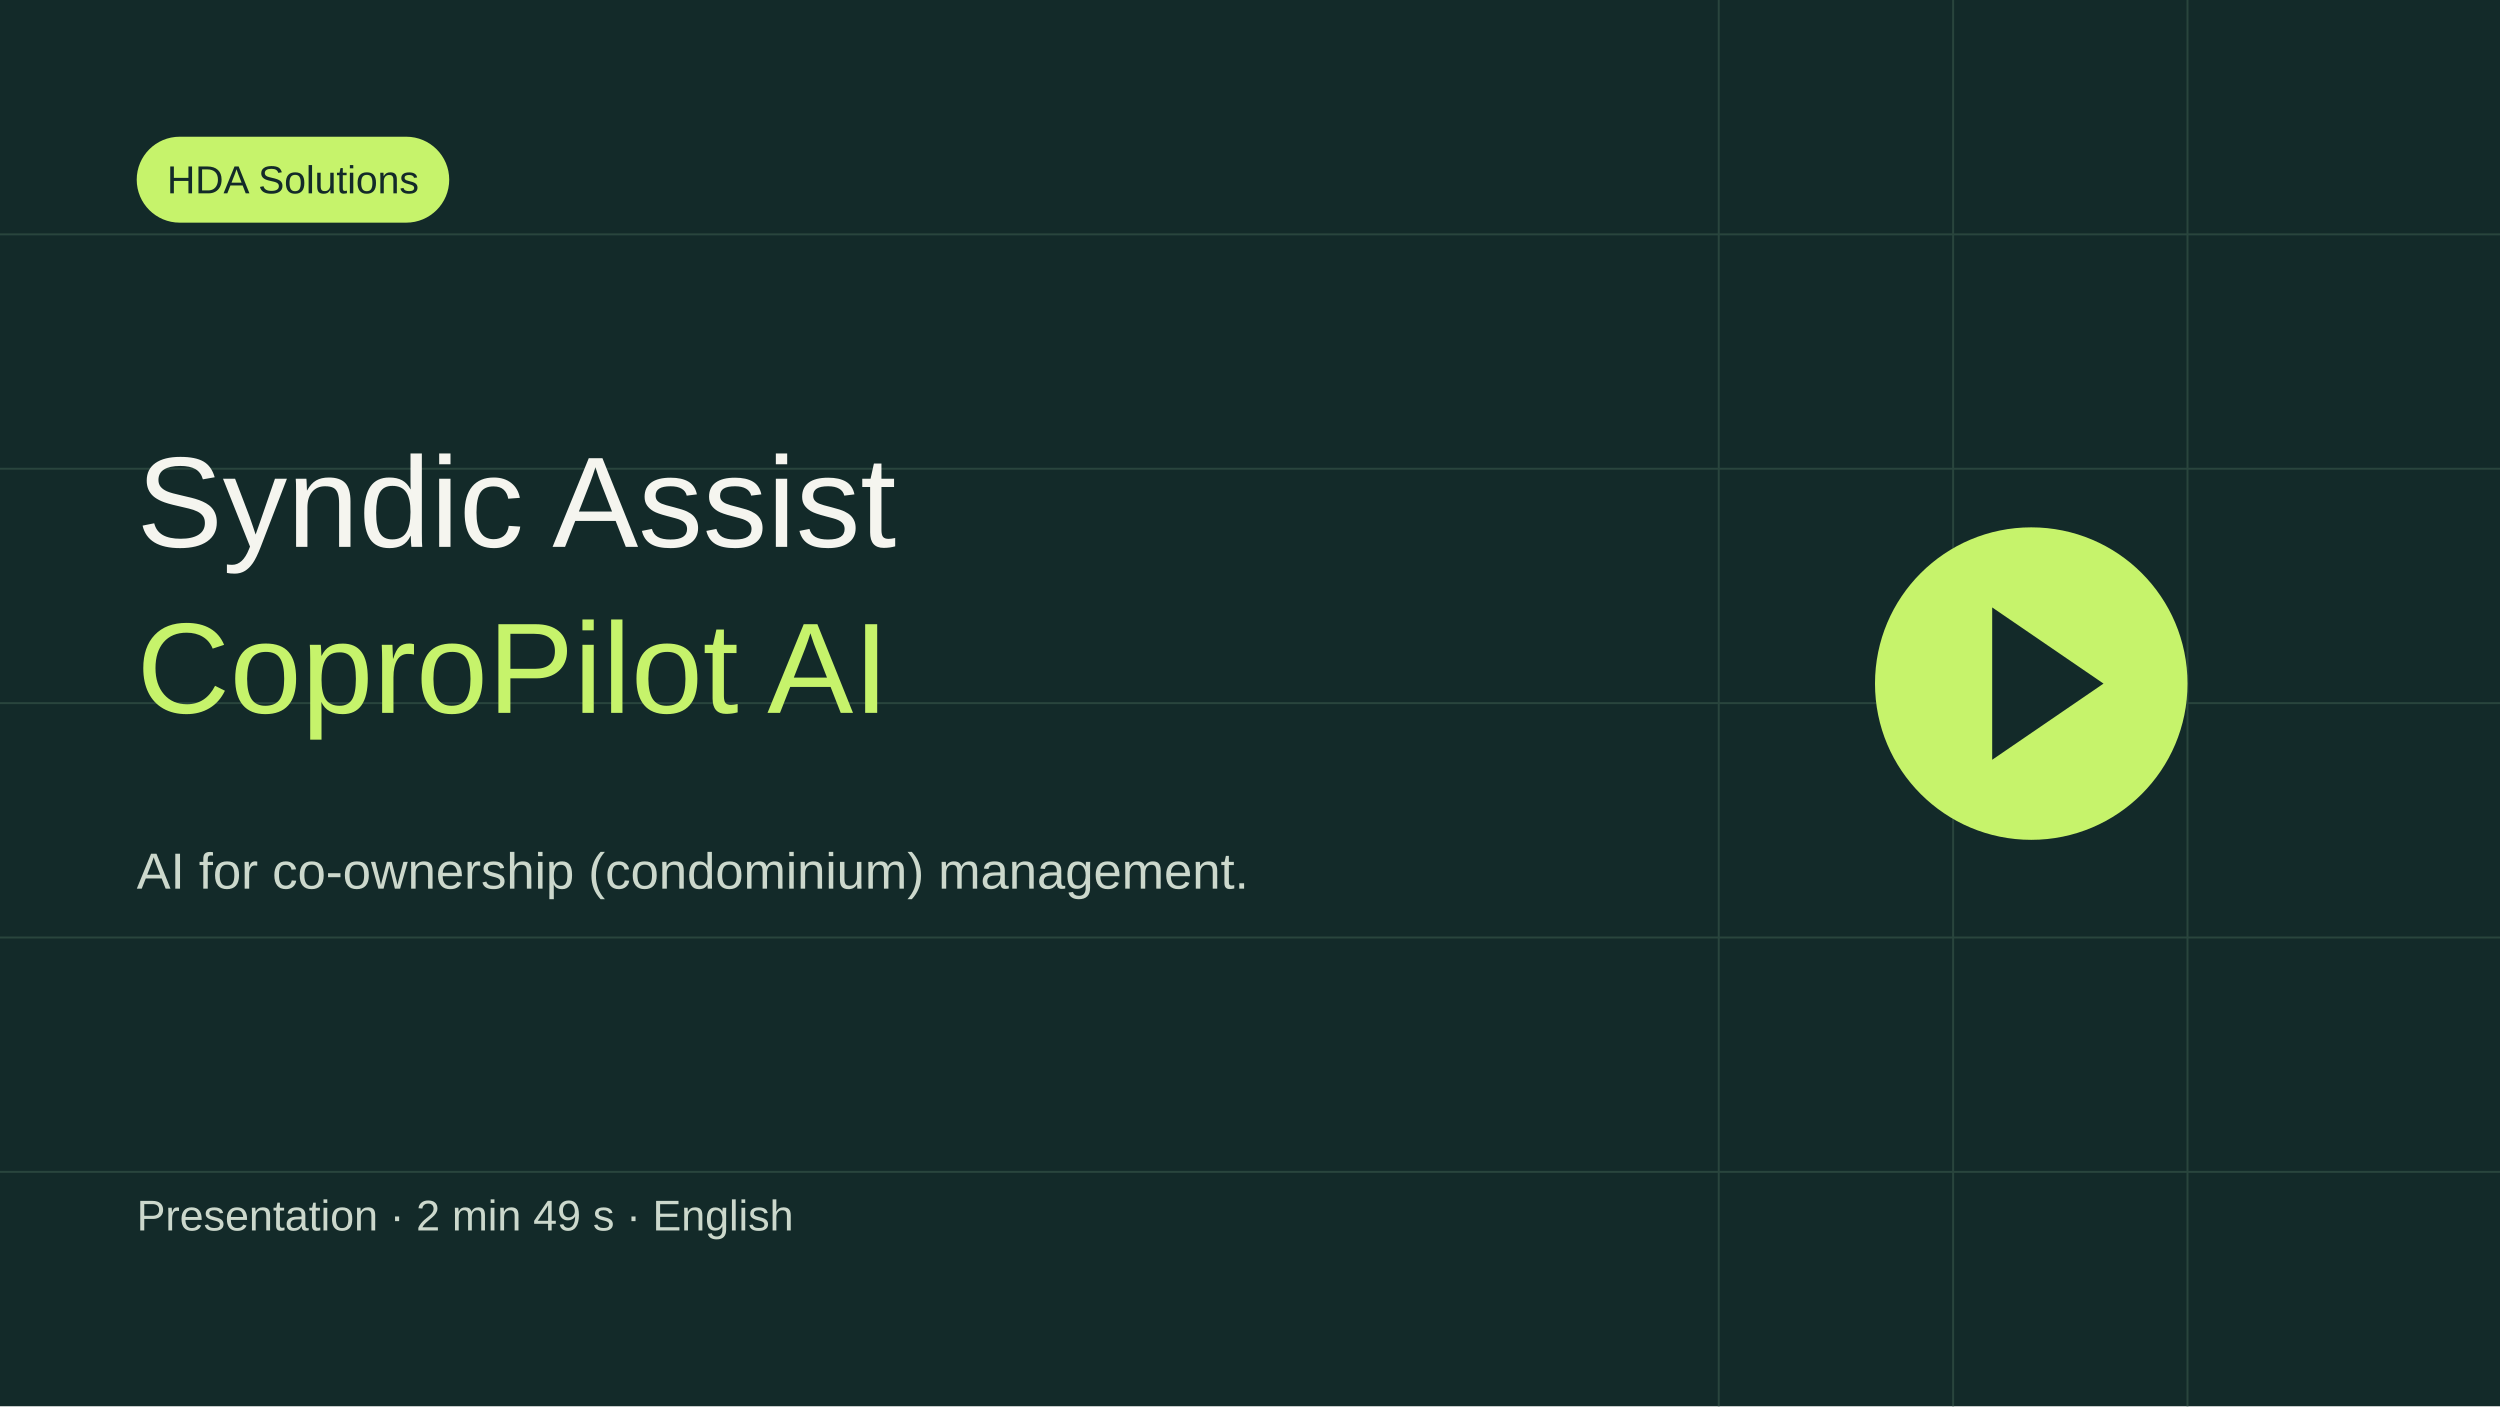
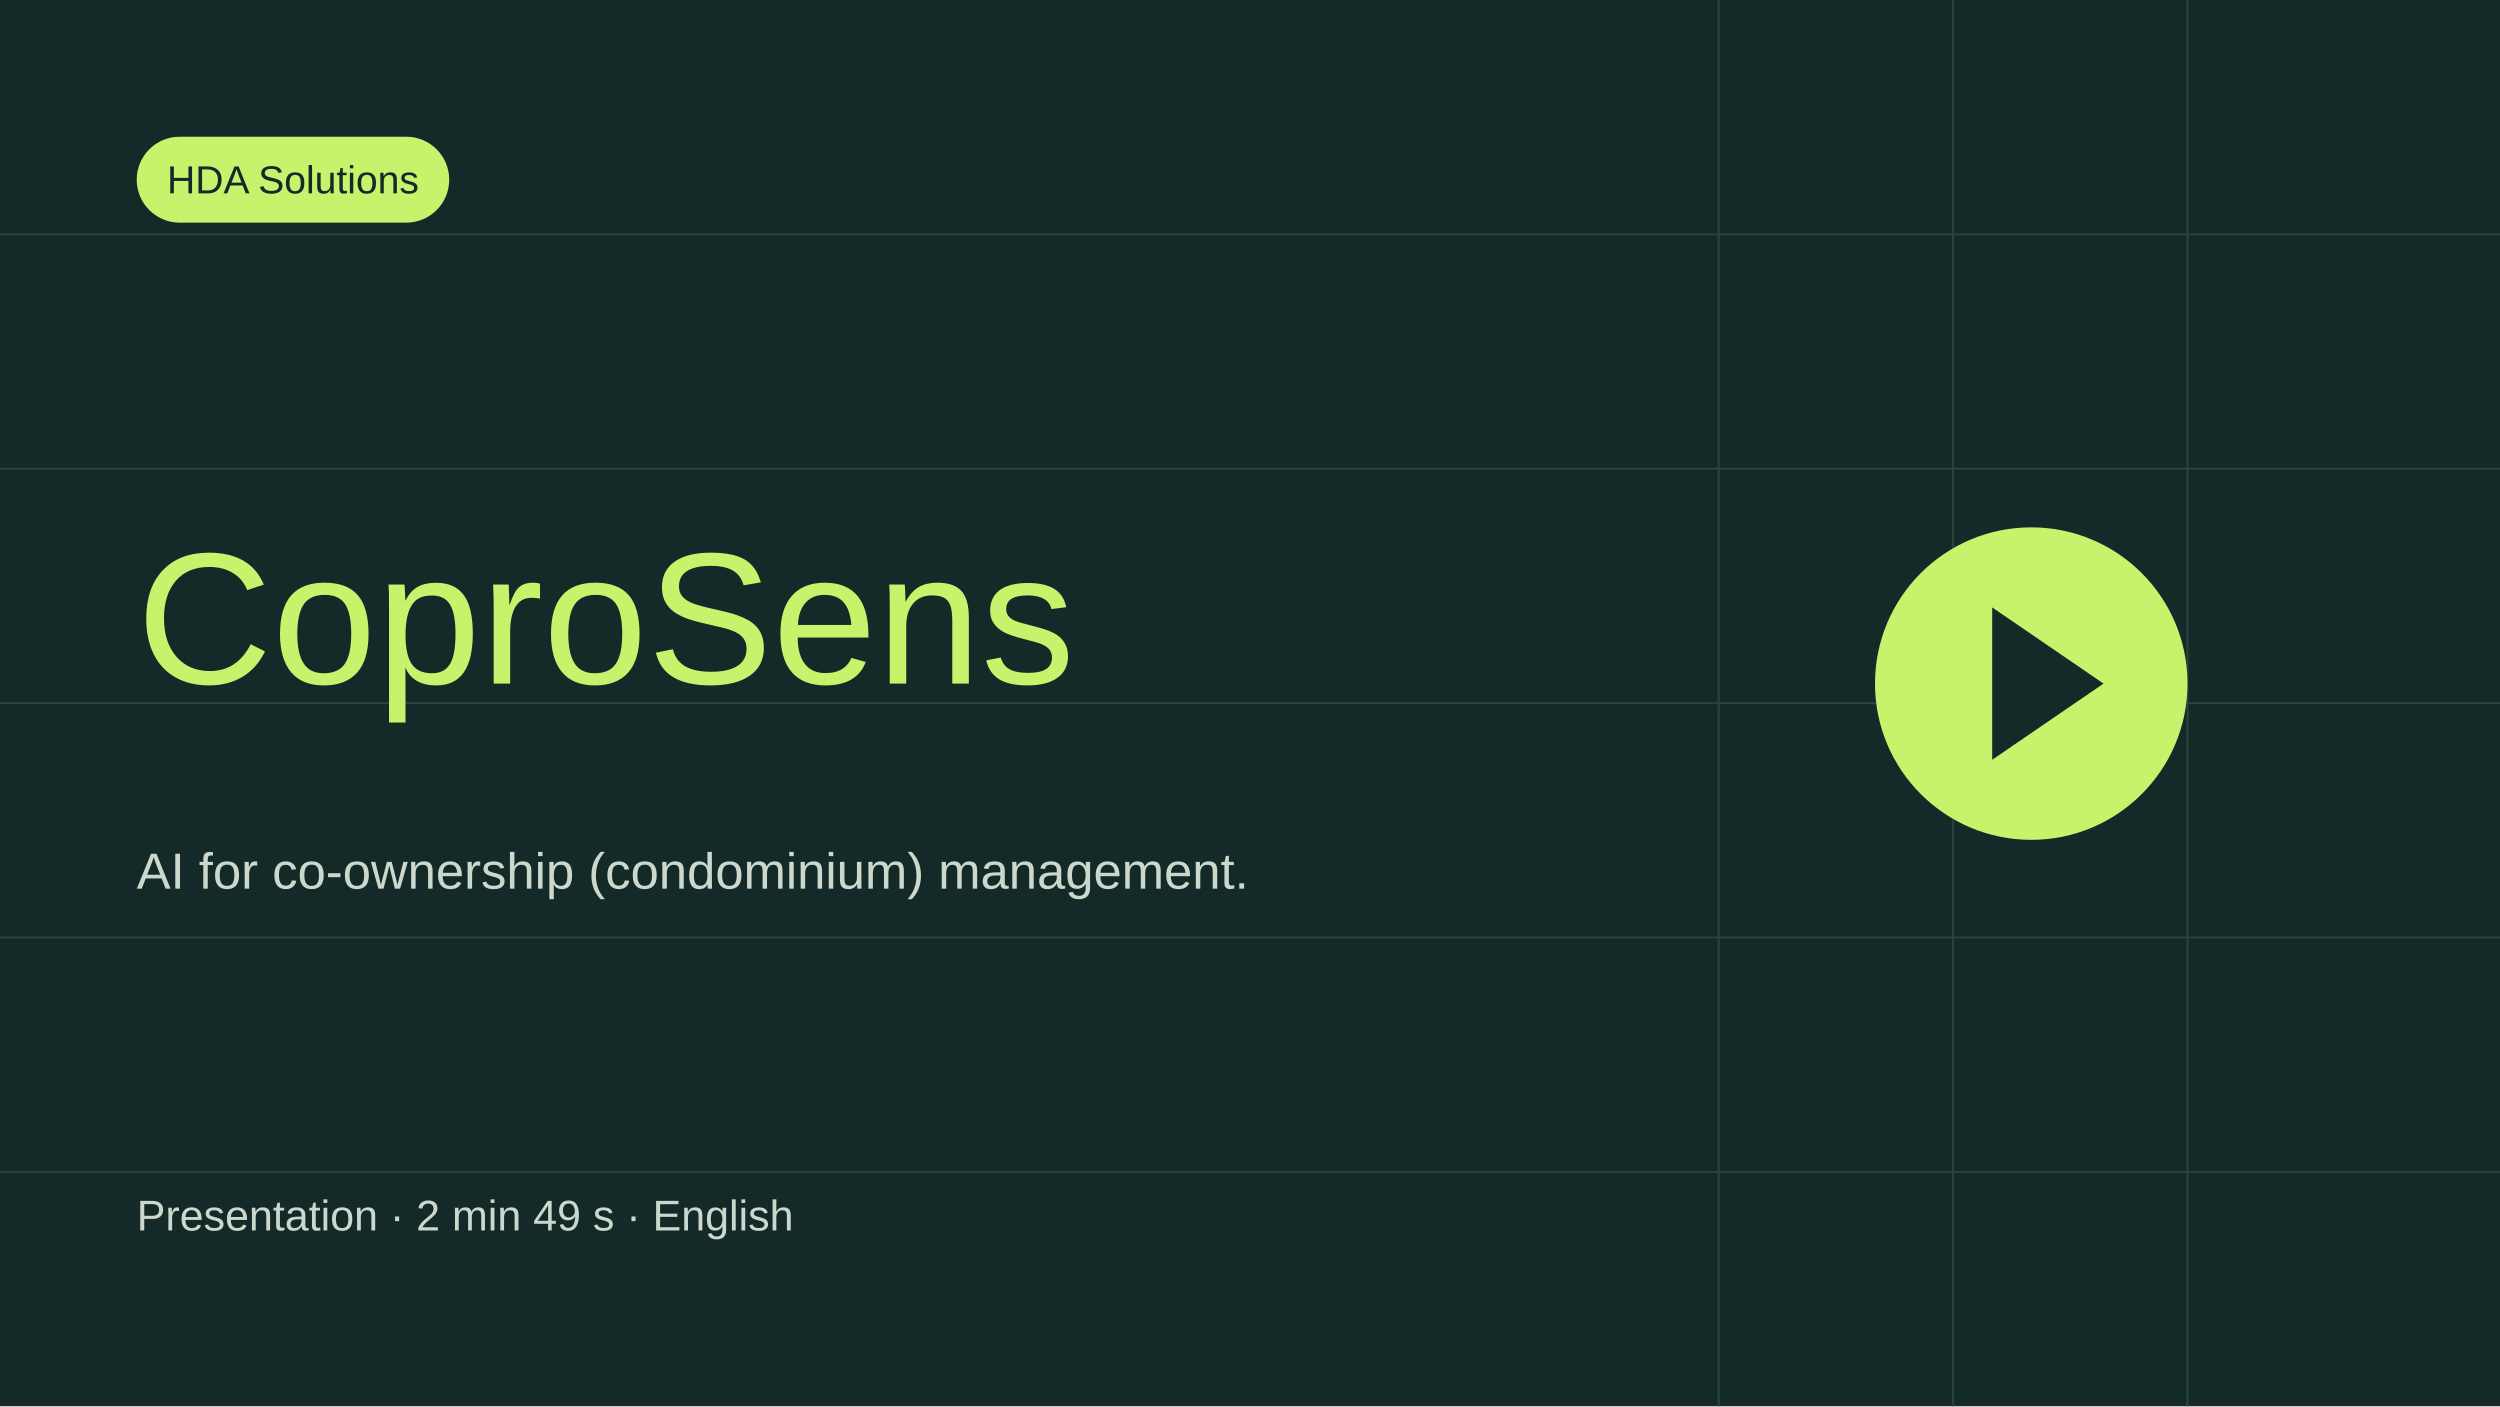
<svg xmlns="http://www.w3.org/2000/svg" width="1280" height="720" viewBox="0 0 1280 720">
  <rect width="1280" height="720" fill="#132a29" />
  <path d="M880 0V720M1000 0V720M1120 0V720M0 120H1280M0 240H1280M0 360H1280M0 480H1280M0 600H1280" stroke="#29453d" />
  <rect x="70" y="70" width="160" height="44" rx="22" fill="#c6f36b" />
  <text x="150" y="99" font-family="Arial,sans-serif" font-size="20" fill="#132a29" text-anchor="middle">HDA Solutions</text>
-   <text x="70" y="280" font-family="Arial,sans-serif" font-size="66" fill="#f5f5ef">Syndic Assist</text>
-   <text x="70" y="365" font-family="Arial,sans-serif" font-size="66" fill="#c6f36b">CoproPilot AI</text>
+   <text x="70" y="350" font-family="Arial,sans-serif" font-size="96" fill="#c6f36b">CoproSens</text>
  <text x="70" y="455" font-family="Arial,sans-serif" font-size="26" fill="#ccd8cc">AI for co-ownership (condominium) management.</text>
  <circle cx="1040" cy="350" r="80" fill="#c6f36b" />
  <path d="M1020 311L1020 389L1077 350Z" fill="#132a29" />
  <text x="70" y="630" font-family="Arial,sans-serif" font-size="22" fill="#ccd8cc">Presentation · 2 min 49 s · English</text>
</svg>
